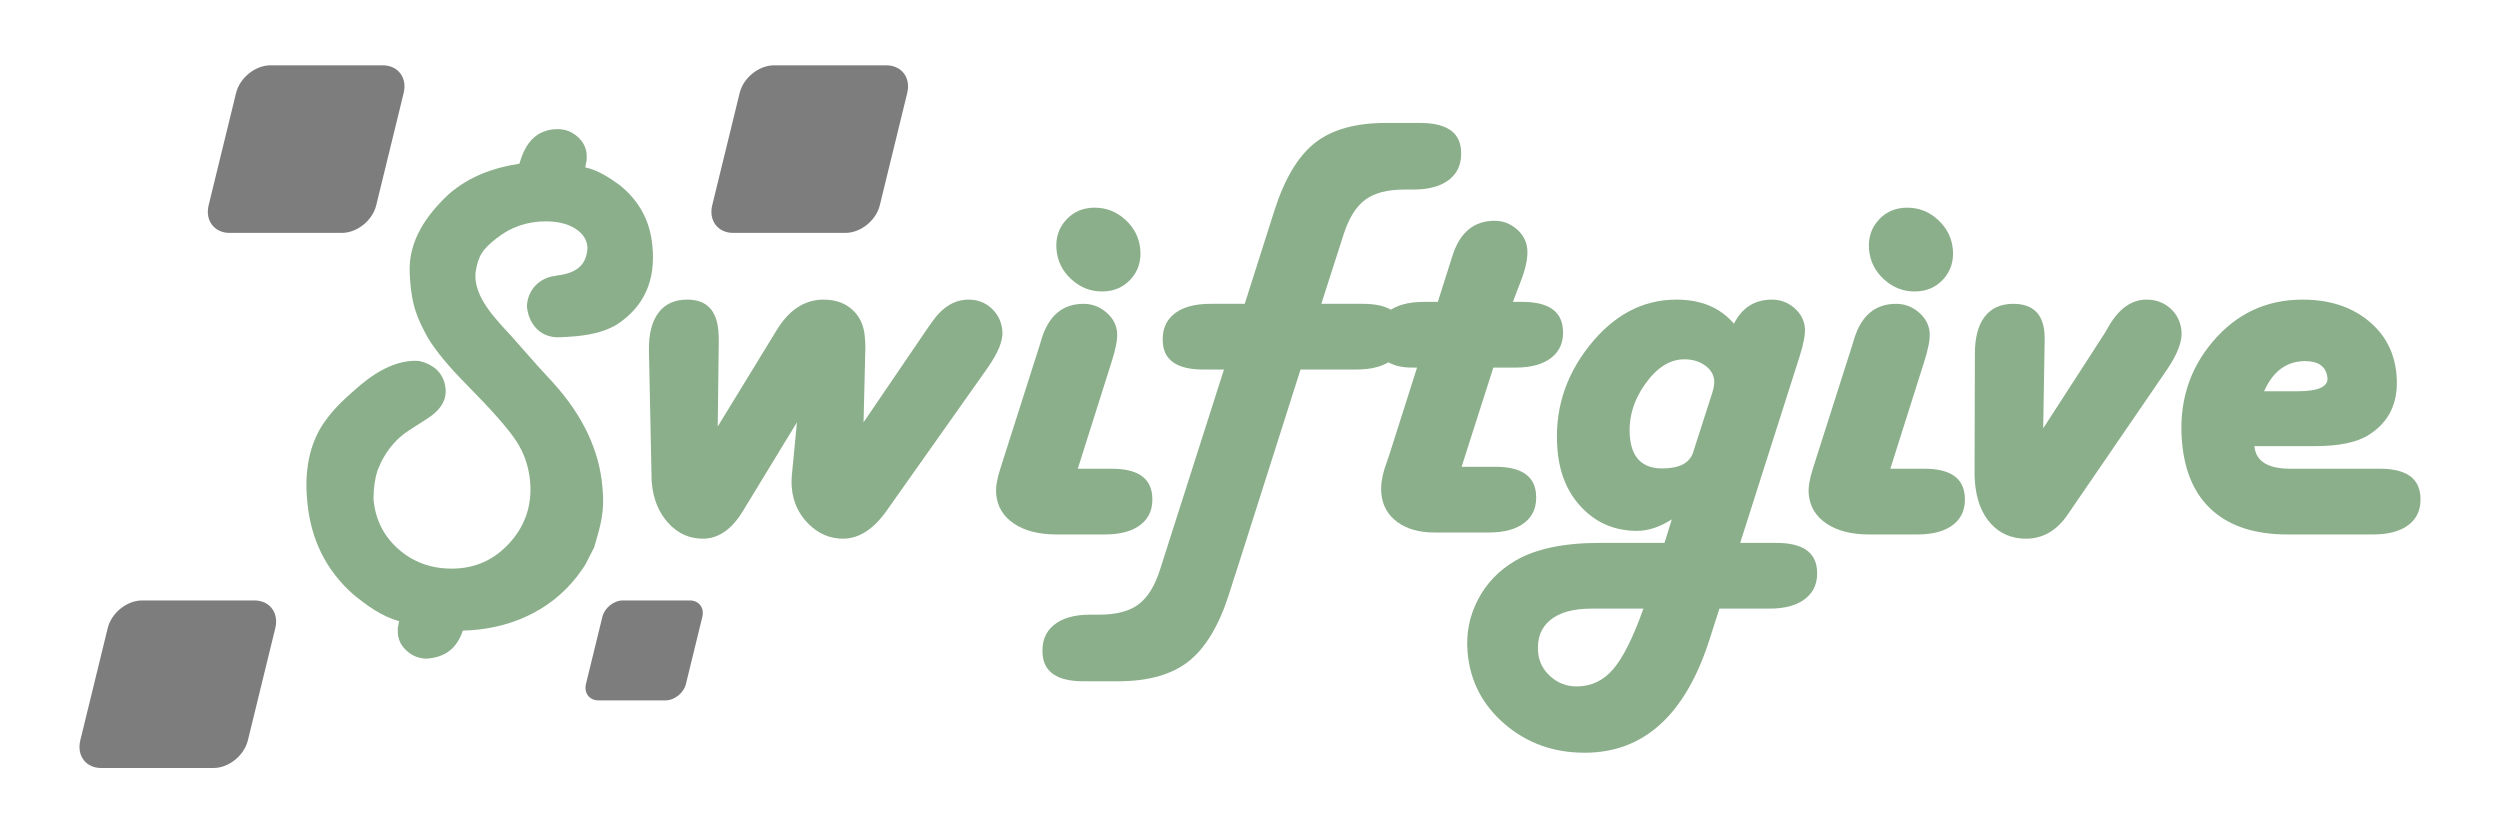
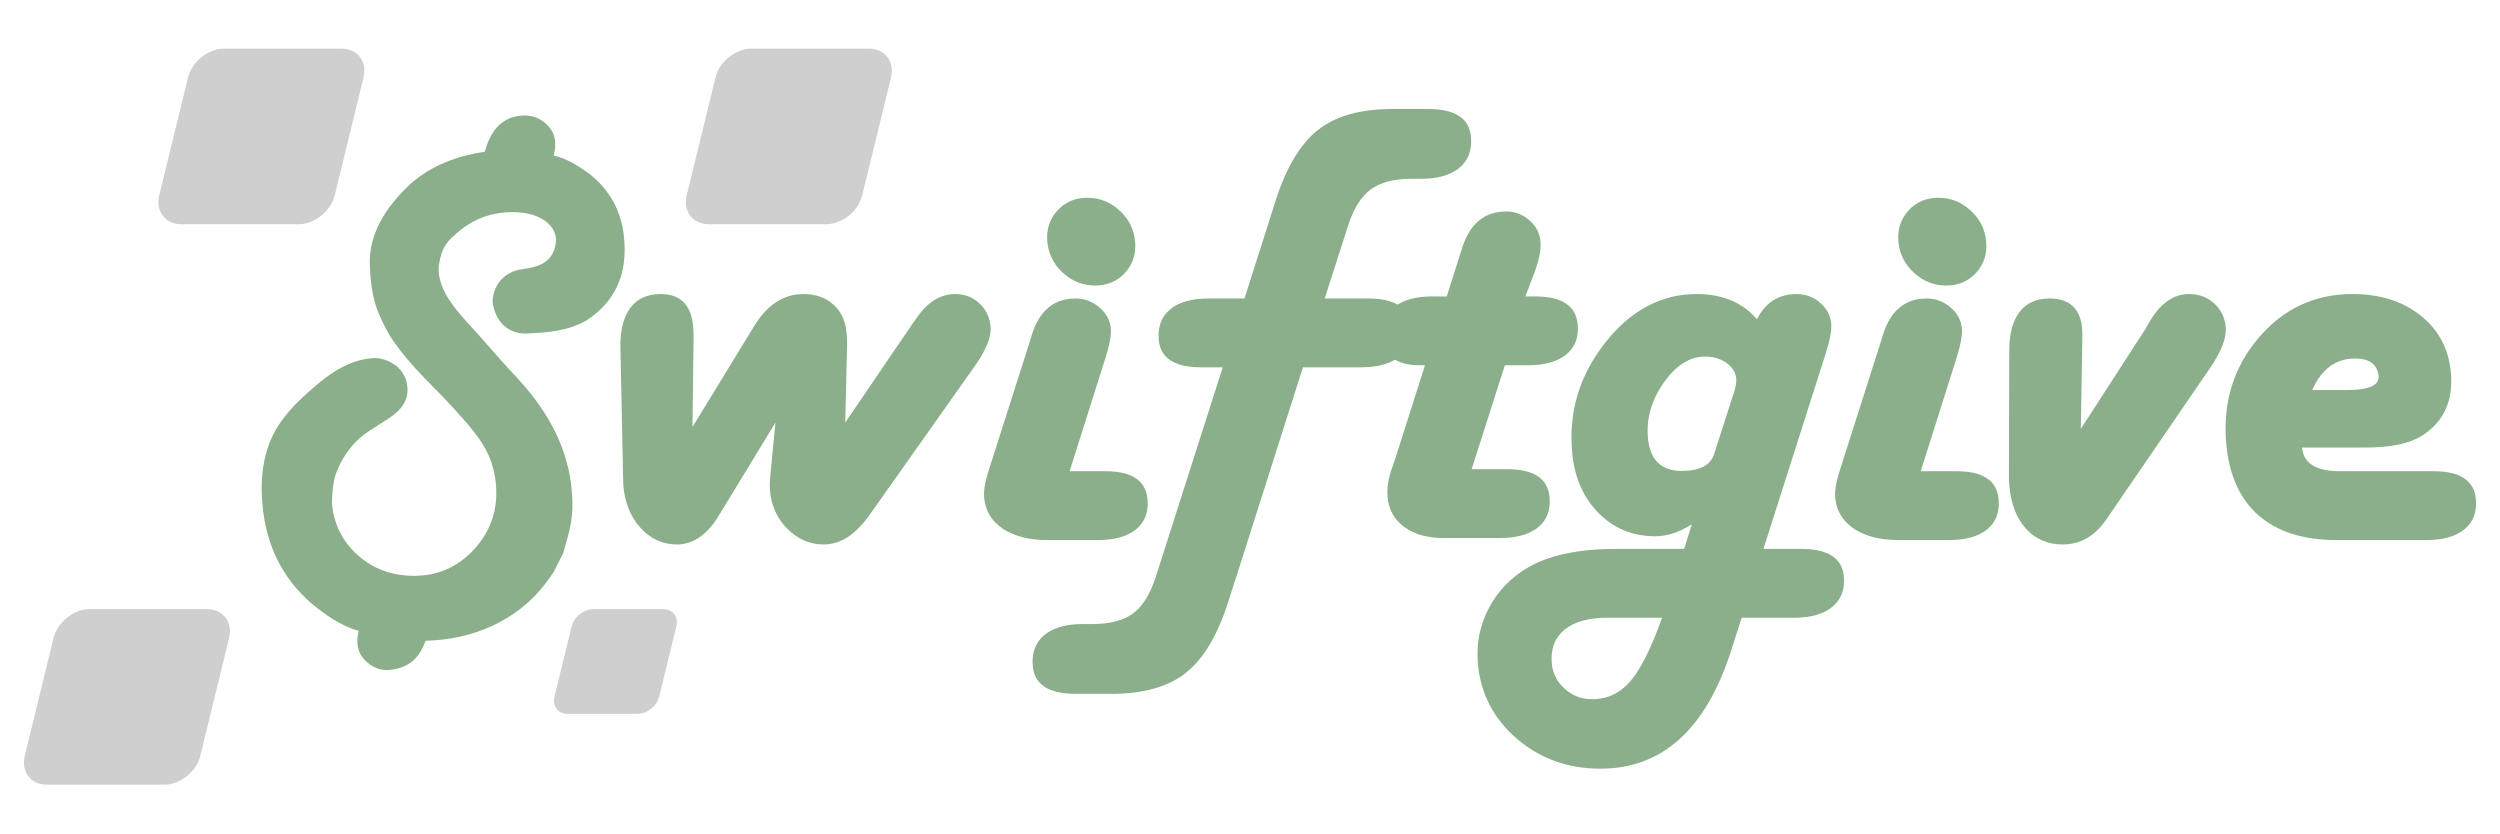
<svg xmlns="http://www.w3.org/2000/svg" version="1.1" x="0" y="0" width="150" height="50" viewBox="0, 0, 150, 50">
  <g id="Layer_1">
-     <path d="M51.813,25.339 L55.58,19.804 L55.886,19.369 Q56.831,17.977 58.115,17.977 Q58.929,17.977 59.501,18.51 Q60.072,19.044 60.143,19.858 Q60.218,20.708 59.236,22.101 L53.2,30.639 Q52.008,32.321 50.579,32.321 Q49.404,32.321 48.512,31.435 Q47.62,30.548 47.508,29.264 Q47.48,28.938 47.504,28.595 L47.816,25.339 L44.589,30.639 Q43.579,32.321 42.168,32.321 Q40.956,32.321 40.096,31.38 Q39.236,30.44 39.106,28.957 Q39.087,28.739 39.093,28.595 L38.936,21.016 Q38.916,19.55 39.508,18.764 Q40.099,17.977 41.239,17.977 Q42.939,17.977 43.102,19.84 Q43.129,20.147 43.126,20.527 L43.063,25.592 L46.592,19.822 Q47.714,17.977 49.415,17.977 Q50.464,17.977 51.131,18.574 Q51.798,19.17 51.887,20.183 Q51.923,20.6 51.923,20.798 z" fill="#8AAF8A" />
-     <path d="M64.667,28.124 L66.711,28.124 Q68.99,28.124 69.131,29.734 Q69.227,30.838 68.476,31.453 Q67.725,32.068 66.278,32.068 L63.402,32.068 Q61.81,32.068 60.84,31.417 Q59.869,30.765 59.771,29.644 Q59.719,29.047 60.018,28.124 L62.36,20.78 L62.515,20.274 Q63.168,18.23 65.013,18.23 Q65.773,18.23 66.369,18.736 Q66.965,19.243 67.027,19.948 Q67.077,20.527 66.693,21.721 z M65.684,12.46 Q66.733,12.46 67.53,13.192 Q68.327,13.925 68.418,14.974 Q68.51,16.023 67.842,16.756 Q67.173,17.488 66.124,17.488 Q65.075,17.488 64.278,16.756 Q63.481,16.023 63.39,14.974 Q63.298,13.925 63.966,13.192 Q64.635,12.46 65.684,12.46 z" fill="#8AAF8A" />
-     <path d="M85.203,7.377 Q87.519,7.377 87.658,8.968 Q87.758,10.108 86.999,10.741 Q86.24,11.374 84.793,11.374 L84.251,11.374 Q82.731,11.374 81.908,11.989 Q81.084,12.604 80.615,14.069 L79.279,18.23 L81.775,18.23 Q84.073,18.23 84.213,19.84 Q84.31,20.943 83.559,21.558 Q82.808,22.173 81.361,22.173 L78.032,22.173 L74.131,34.437 L74.126,34.437 L73.729,35.686 Q72.818,38.507 71.303,39.692 Q69.787,40.877 67.074,40.877 L65.012,40.877 Q62.697,40.877 62.557,39.285 Q62.458,38.146 63.216,37.513 Q63.975,36.879 65.422,36.879 L65.965,36.879 Q67.484,36.879 68.308,36.264 Q69.131,35.649 69.6,34.184 L73.438,22.173 L72.208,22.173 Q69.91,22.173 69.773,20.6 Q69.675,19.478 70.425,18.854 Q71.175,18.23 72.622,18.23 L74.684,18.23 L76.486,12.568 Q77.397,9.746 78.913,8.561 Q80.428,7.377 83.141,7.377 L85.203,7.377 z" fill="#8AAF8A" />
-     <path d="M90.774,18.113 L91.335,18.113 Q93.632,18.113 93.773,19.723 Q93.869,20.826 93.109,21.441 Q92.349,22.056 90.92,22.056 L89.6,22.056 L87.696,28.007 L89.722,28.007 Q92.02,28.007 92.16,29.617 Q92.257,30.721 91.506,31.336 Q90.755,31.951 89.308,31.951 L86.07,31.951 Q84.695,31.951 83.835,31.317 Q82.974,30.684 82.879,29.599 Q82.821,28.93 83.075,28.116 L83.349,27.32 L85.023,22.056 L84.752,22.056 Q82.726,22.056 82.588,20.482 Q82.49,19.361 83.24,18.737 Q83.991,18.113 85.438,18.113 L86.27,18.113 L87.021,15.743 L87.178,15.255 Q87.852,13.247 89.679,13.247 Q90.421,13.247 90.998,13.744 Q91.575,14.242 91.637,14.947 Q91.697,15.635 91.318,16.684 z" fill="#8AAF8A" />
-     <path d="M104.411,32.574 L106.582,32.574 Q108.879,32.574 109.018,34.166 Q109.115,35.27 108.356,35.894 Q107.596,36.518 106.167,36.518 L103.164,36.518 L102.568,38.381 Q100.394,45.164 95.075,45.164 Q92.29,45.164 90.285,43.446 Q88.281,41.727 88.055,39.14 Q87.907,37.458 88.674,35.984 Q89.44,34.51 90.92,33.642 Q92.744,32.574 95.982,32.574 L99.871,32.574 L100.308,31.163 Q99.229,31.851 98.216,31.851 Q96.28,31.851 94.96,30.512 Q93.64,29.174 93.452,27.021 Q93.148,23.548 95.346,20.762 Q97.545,17.977 100.584,17.977 Q102.808,17.977 104.038,19.424 Q104.762,17.977 106.318,17.977 Q107.077,17.977 107.655,18.474 Q108.232,18.972 108.293,19.677 Q108.342,20.238 107.973,21.395 z M101.585,27.148 L102.737,23.566 Q102.878,23.114 102.853,22.824 Q102.805,22.282 102.294,21.92 Q101.783,21.558 101.06,21.558 Q99.757,21.558 98.703,23.051 Q97.649,24.543 97.794,26.207 Q97.961,28.106 99.733,28.106 Q101.271,28.106 101.585,27.148 z M98.606,36.518 L95.477,36.518 Q93.849,36.518 93.013,37.205 Q92.178,37.892 92.287,39.14 Q92.362,39.991 93.029,40.588 Q93.696,41.185 94.601,41.185 Q95.903,41.185 96.79,40.153 Q97.676,39.122 98.606,36.518 z" fill="#8AAF8A" />
-     <path d="M113.42,28.124 L115.464,28.124 Q117.743,28.124 117.884,29.734 Q117.981,30.838 117.23,31.453 Q116.478,32.068 115.031,32.068 L112.155,32.068 Q110.563,32.068 109.593,31.417 Q108.622,30.765 108.524,29.644 Q108.472,29.047 108.771,28.124 L111.113,20.78 L111.268,20.274 Q111.921,18.23 113.766,18.23 Q114.526,18.23 115.122,18.736 Q115.718,19.243 115.78,19.948 Q115.83,20.527 115.447,21.721 z M114.437,12.46 Q115.486,12.46 116.283,13.192 Q117.08,13.925 117.172,14.974 Q117.263,16.023 116.595,16.756 Q115.926,17.488 114.877,17.488 Q113.828,17.488 113.031,16.756 Q112.235,16.023 112.143,14.974 Q112.051,13.925 112.72,13.192 Q113.388,12.46 114.437,12.46 z" fill="#8AAF8A" />
-     <path d="M122.592,25.701 L126.288,19.984 L126.571,19.496 Q127.487,17.977 128.79,17.977 Q129.64,17.977 130.229,18.51 Q130.819,19.044 130.891,19.876 Q130.971,20.78 130.009,22.191 L124.074,30.856 Q123.081,32.321 121.561,32.321 Q120.277,32.321 119.457,31.426 Q118.637,30.53 118.501,28.975 Q118.472,28.649 118.473,28.45 L118.493,21.233 Q118.491,19.767 119.084,18.999 Q119.677,18.23 120.799,18.23 Q122.517,18.23 122.669,19.966 Q122.691,20.22 122.673,20.835 z" fill="#8AAF8A" />
-     <path d="M135.265,26.768 Q135.384,28.124 137.428,28.124 L142.801,28.124 Q145.08,28.124 145.221,29.734 Q145.317,30.838 144.566,31.453 Q143.815,32.068 142.368,32.068 L137.249,32.068 Q134.391,32.068 132.775,30.657 Q131.159,29.246 130.922,26.533 Q130.616,23.041 132.755,20.509 Q134.894,17.977 138.15,17.977 Q140.52,17.977 142.066,19.216 Q143.613,20.455 143.79,22.481 Q144.004,24.923 142.117,26.098 Q141.072,26.768 138.883,26.768 z M135.846,23.476 L137.835,23.476 Q139.771,23.476 139.642,22.625 Q139.504,21.667 138.31,21.667 Q136.646,21.667 135.846,23.476 z" fill="#8AAF8A" />
-     <path d="M33.47,7.748 Q34.125,7.748 34.635,8.187 Q35.145,8.627 35.199,9.25 C35.203,9.732 35.221,9.467 35.116,10.041 C35.879,10.213 36.537,10.641 37.161,11.092 Q38.942,12.506 39.144,14.757 Q39.457,17.9 36.973,19.497 C35.925,20.098 34.712,20.19 33.531,20.238 L33.373,20.235 C32.327,20.179 31.712,19.368 31.614,18.39 C31.655,17.374 32.373,16.647 33.374,16.546 L33.373,16.536 C34.467,16.414 35.21,15.996 35.25,14.833 Q35.187,14.133 34.504,13.708 Q33.821,13.282 32.749,13.282 Q31.07,13.282 29.786,14.301 C28.987,14.947 28.701,15.275 28.533,16.337 L28.531,16.334 C28.395,17.833 29.77,19.167 30.715,20.204 L32.3,21.998 L33.209,22.987 Q35.857,25.925 36.144,29.202 C36.297,30.705 36.045,31.484 35.65,32.842 C34.928,34.222 35.298,33.65 34.609,34.604 C32.949,36.733 30.433,37.776 27.773,37.836 C27.395,38.913 26.726,39.437 25.6,39.517 L25.6,39.517 Q24.945,39.517 24.436,39.078 Q23.926,38.639 23.871,38.016 C23.868,37.548 23.849,37.798 23.947,37.267 C22.896,36.989 22.02,36.333 21.191,35.661 Q18.734,33.478 18.436,30.072 C18.258,28.335 18.533,26.622 19.494,25.281 C20.126,24.399 20.777,23.835 21.603,23.121 Q23.352,21.646 24.94,21.646 L25.158,21.662 C25.569,21.765 25.758,21.851 26.099,22.09 Q26.669,22.57 26.735,23.327 Q26.824,24.348 25.678,25.09 L24.503,25.847 Q23.49,26.512 22.88,27.703 L22.652,28.223 C22.504,28.662 22.417,29.227 22.41,29.95 Q22.568,31.76 23.895,32.938 Q25.223,34.117 27.108,34.117 Q29.192,34.117 30.592,32.558 Q31.991,30.999 31.806,28.885 Q31.689,27.547 30.97,26.452 Q30.251,25.357 27.981,23.061 Q26.397,21.464 25.668,20.262 C25.063,19.133 24.657,18.359 24.581,16.326 C24.51,14.447 25.582,12.903 26.93,11.647 C28.135,10.594 29.609,10.06 31.165,9.821 L31.261,9.521 Q31.857,7.748 33.47,7.748 L33.47,7.748 z" fill="#8AAF8A" />
-     <path d="M16.231,3.919 L22.965,3.919 C23.882,3.919 24.444,4.663 24.22,5.58 L22.574,12.313 C22.35,13.231 21.425,13.974 20.507,13.974 L13.774,13.974 C12.857,13.974 12.295,13.231 12.519,12.313 L14.164,5.58 C14.389,4.663 15.314,3.919 16.231,3.919 z" fill="#7D7D7D" />
-     <path d="M46.446,3.919 L53.179,3.919 C54.097,3.919 54.659,4.663 54.434,5.58 L52.789,12.313 C52.565,13.231 51.639,13.974 50.722,13.974 L43.989,13.974 C43.071,13.974 42.51,13.231 42.734,12.313 L44.379,5.58 C44.603,4.663 45.529,3.919 46.446,3.919 z" fill="#7D7D7D" />
-     <path d="M8.53,36.026 L15.263,36.026 C16.181,36.026 16.743,36.769 16.518,37.687 L14.873,44.42 C14.649,45.337 13.723,46.081 12.806,46.081 L6.073,46.081 C5.155,46.081 4.594,45.337 4.818,44.42 L6.463,37.687 C6.687,36.769 7.613,36.026 8.53,36.026 z" fill="#7D7D7D" />
-     <path d="M37.374,36.026 L41.39,36.026 C41.937,36.026 42.272,36.469 42.139,37.016 L41.157,41.033 C41.024,41.58 40.472,42.023 39.924,42.023 L35.908,42.023 C35.361,42.023 35.026,41.58 35.159,41.033 L36.141,37.016 C36.275,36.469 36.827,36.026 37.374,36.026 z" fill="#7D7D7D" />
+     <path d="M50.714,25.355 L54.659,19.557 L54.979,19.102 Q55.969,17.643 57.315,17.643 Q58.167,17.643 58.765,18.202 Q59.364,18.761 59.438,19.614 Q59.516,20.504 58.488,21.963 L52.166,30.906 Q50.918,32.668 49.421,32.668 Q48.189,32.668 47.255,31.74 Q46.322,30.812 46.204,29.466 Q46.174,29.125 46.199,28.765 L46.526,25.355 L43.147,30.906 Q42.088,32.668 40.611,32.668 Q39.341,32.668 38.44,31.683 Q37.539,30.698 37.403,29.144 Q37.383,28.917 37.389,28.765 L37.225,20.827 Q37.205,19.292 37.824,18.468 Q38.443,17.643 39.637,17.643 Q41.418,17.643 41.589,19.595 Q41.617,19.917 41.614,20.315 L41.548,25.62 L45.244,19.576 Q46.42,17.643 48.201,17.643 Q49.3,17.643 49.999,18.269 Q50.698,18.894 50.791,19.955 Q50.829,20.391 50.828,20.599 z" fill="#8AAF8A" />
+     <path d="M64.177,28.273 L66.318,28.273 Q68.705,28.273 68.852,29.959 Q68.954,31.115 68.167,31.759 Q67.38,32.403 65.864,32.403 L62.852,32.403 Q61.184,32.403 60.168,31.721 Q59.151,31.039 59.049,29.864 Q58.994,29.239 59.307,28.273 L61.761,20.58 L61.923,20.05 Q62.607,17.909 64.539,17.909 Q65.335,17.909 65.959,18.439 Q66.584,18.97 66.648,19.709 Q66.701,20.315 66.299,21.565 z M65.242,11.865 Q66.341,11.865 67.176,12.632 Q68.01,13.399 68.106,14.498 Q68.202,15.597 67.502,16.365 Q66.802,17.132 65.703,17.132 Q64.604,17.132 63.77,16.365 Q62.935,15.597 62.839,14.498 Q62.743,13.399 63.443,12.632 Q64.143,11.865 65.242,11.865 z" fill="#8AAF8A" />
+     <path d="M85.687,6.541 Q88.112,6.541 88.258,8.208 Q88.363,9.402 87.568,10.065 Q86.774,10.728 85.258,10.728 L84.689,10.728 Q83.098,10.728 82.235,11.372 Q81.373,12.016 80.882,13.551 L79.482,17.909 L82.097,17.909 Q84.503,17.909 84.651,19.595 Q84.752,20.751 83.965,21.395 Q83.178,22.039 81.662,22.039 L78.176,22.039 L74.09,34.885 L74.084,34.885 L73.668,36.192 Q72.714,39.148 71.127,40.389 Q69.54,41.63 66.698,41.63 L64.538,41.63 Q62.113,41.63 61.967,39.963 Q61.863,38.769 62.657,38.106 Q63.452,37.443 64.968,37.443 L65.536,37.443 Q67.127,37.443 67.99,36.799 Q68.853,36.155 69.344,34.62 L73.364,22.039 L72.075,22.039 Q69.669,22.039 69.525,20.391 Q69.422,19.216 70.208,18.562 Q70.994,17.909 72.51,17.909 L74.67,17.909 L76.557,11.978 Q77.511,9.023 79.098,7.782 Q80.685,6.541 83.527,6.541 L85.687,6.541 z" fill="#8AAF8A" />
+     <path d="M91.522,17.786 L92.11,17.786 Q94.516,17.786 94.663,19.472 Q94.765,20.628 93.968,21.272 Q93.172,21.916 91.675,21.916 L90.292,21.916 L88.299,28.15 L90.421,28.15 Q92.827,28.15 92.974,29.836 Q93.076,30.992 92.289,31.636 Q91.502,32.28 89.986,32.28 L86.595,32.28 Q85.155,32.28 84.254,31.617 Q83.353,30.954 83.253,29.817 Q83.192,29.116 83.458,28.264 L83.745,27.43 L85.499,21.916 L85.214,21.916 Q83.092,21.916 82.948,20.268 Q82.845,19.093 83.631,18.44 Q84.417,17.786 85.933,17.786 L86.805,17.786 L87.592,15.304 L87.755,14.792 Q88.462,12.689 90.375,12.689 Q91.152,12.689 91.757,13.21 Q92.361,13.731 92.426,14.47 Q92.489,15.19 92.092,16.289 z" fill="#8AAF8A" />
+     <path d="M105.806,32.934 L108.08,32.934 Q110.486,32.934 110.632,34.601 Q110.733,35.757 109.938,36.41 Q109.142,37.064 107.646,37.064 L104.5,37.064 L103.875,39.016 Q101.598,46.121 96.028,46.121 Q93.11,46.121 91.01,44.321 Q88.911,42.521 88.674,39.811 Q88.52,38.049 89.322,36.505 Q90.125,34.961 91.675,34.051 Q93.586,32.934 96.977,32.934 L101.051,32.934 L101.509,31.456 Q100.378,32.176 99.317,32.176 Q97.29,32.176 95.907,30.774 Q94.524,29.372 94.327,27.117 Q94.009,23.479 96.312,20.561 Q98.614,17.643 101.797,17.643 Q104.128,17.643 105.416,19.159 Q106.174,17.643 107.803,17.643 Q108.599,17.643 109.204,18.165 Q109.808,18.686 109.873,19.424 Q109.924,20.012 109.538,21.224 z M102.846,27.25 L104.052,23.498 Q104.2,23.024 104.174,22.721 Q104.124,22.153 103.589,21.774 Q103.054,21.395 102.296,21.395 Q100.932,21.395 99.827,22.958 Q98.723,24.521 98.876,26.264 Q99.05,28.254 100.907,28.254 Q102.517,28.254 102.846,27.25 z M99.726,37.064 L96.448,37.064 Q94.743,37.064 93.868,37.784 Q92.993,38.504 93.107,39.811 Q93.185,40.702 93.884,41.327 Q94.583,41.952 95.53,41.952 Q96.895,41.952 97.823,40.872 Q98.752,39.792 99.726,37.064 z" fill="#8AAF8A" />
+     <path d="M115.243,28.273 L117.384,28.273 Q119.771,28.273 119.918,29.959 Q120.02,31.115 119.233,31.759 Q118.446,32.403 116.93,32.403 L113.918,32.403 Q112.25,32.403 111.234,31.721 Q110.217,31.039 110.115,29.864 Q110.06,29.239 110.373,28.273 L112.826,20.58 L112.988,20.05 Q113.673,17.909 115.605,17.909 Q116.401,17.909 117.025,18.439 Q117.65,18.97 117.714,19.709 Q117.767,20.315 117.365,21.565 z M116.308,11.865 Q117.407,11.865 118.241,12.632 Q119.076,13.399 119.172,14.498 Q119.268,15.597 118.568,16.365 Q117.868,17.132 116.769,17.132 Q115.67,17.132 114.835,16.365 Q114.001,15.597 113.905,14.498 Q113.809,13.399 114.509,12.632 Q115.209,11.865 116.308,11.865 z" fill="#8AAF8A" />
+     <path d="M124.849,25.734 L128.721,19.747 L129.017,19.235 Q129.977,17.643 131.341,17.643 Q132.232,17.643 132.849,18.202 Q133.466,18.761 133.543,19.633 Q133.626,20.58 132.618,22.058 L126.402,31.134 Q125.361,32.668 123.77,32.668 Q122.425,32.668 121.566,31.73 Q120.707,30.793 120.564,29.163 Q120.534,28.822 120.535,28.614 L120.556,21.054 Q120.554,19.519 121.175,18.714 Q121.796,17.909 122.971,17.909 Q124.771,17.909 124.93,19.728 Q124.953,19.993 124.934,20.637 z" fill="#8AAF8A" />
+     <path d="M138.124,26.852 Q138.249,28.273 140.39,28.273 L146.017,28.273 Q148.404,28.273 148.552,29.959 Q148.653,31.115 147.866,31.759 Q147.079,32.403 145.563,32.403 L140.201,32.403 Q137.208,32.403 135.515,30.925 Q133.823,29.447 133.574,26.605 Q133.255,22.949 135.495,20.296 Q137.736,17.643 141.146,17.643 Q143.628,17.643 145.248,18.941 Q146.868,20.239 147.053,22.361 Q147.277,24.919 145.301,26.151 Q144.206,26.852 141.914,26.852 z M138.732,23.403 L140.816,23.403 Q142.844,23.403 142.709,22.513 Q142.564,21.509 141.314,21.509 Q139.57,21.509 138.732,23.403 z" fill="#8AAF8A" />
+     <path d="M31.5,6.929 Q32.186,6.93 32.72,7.39 Q33.254,7.85 33.311,8.503 C33.315,9.007 33.334,8.73 33.224,9.331 C34.023,9.512 34.712,9.96 35.366,10.432 Q37.232,11.914 37.443,14.271 Q37.771,17.563 35.17,19.236 C34.071,19.866 32.801,19.962 31.564,20.012 L31.399,20.009 C30.303,19.951 29.659,19.101 29.555,18.077 C29.599,17.013 30.351,16.25 31.399,16.145 L31.399,16.135 C32.544,16.007 33.322,15.569 33.364,14.351 Q33.298,13.618 32.583,13.172 Q31.868,12.726 30.744,12.726 Q28.986,12.726 27.641,13.793 C26.804,14.47 26.505,14.813 26.329,15.926 L26.327,15.923 C26.184,17.493 27.624,18.89 28.614,19.977 L30.274,21.855 L31.227,22.892 Q34,25.968 34.3,29.402 C34.462,30.975 34.197,31.791 33.783,33.214 C33.027,34.66 33.414,34.06 32.693,35.059 C30.955,37.289 28.319,38.382 25.533,38.445 C25.136,39.573 24.436,40.122 23.257,40.206 L23.257,40.206 Q22.571,40.206 22.037,39.746 Q21.503,39.286 21.446,38.633 C21.442,38.143 21.423,38.405 21.525,37.849 C20.424,37.558 19.507,36.87 18.638,36.166 Q16.065,33.88 15.753,30.312 C15.567,28.493 15.854,26.699 16.861,25.294 C17.523,24.371 18.205,23.779 19.07,23.032 Q20.902,21.487 22.565,21.487 L22.794,21.504 C23.224,21.611 23.422,21.701 23.779,21.952 Q24.376,22.454 24.446,23.248 Q24.539,24.317 23.339,25.094 L22.107,25.887 Q21.047,26.584 20.408,27.831 L20.169,28.375 C20.014,28.836 19.923,29.427 19.915,30.185 Q20.081,32.08 21.471,33.315 Q22.861,34.549 24.837,34.549 Q27.019,34.549 28.485,32.917 Q29.951,31.284 29.757,29.07 Q29.635,27.668 28.881,26.521 Q28.128,25.374 25.751,22.969 Q24.091,21.296 23.328,20.038 C22.695,18.855 22.269,18.044 22.189,15.914 C22.115,13.947 23.237,12.329 24.65,11.013 C25.911,9.911 27.455,9.351 29.086,9.101 L29.186,8.787 Q29.81,6.93 31.5,6.93 L31.5,6.929 z" fill="#8AAF8A" />
+     <path d="M13.443,2.919 L20.496,2.919 C21.457,2.919 22.046,3.698 21.811,4.659 L20.087,11.712 C19.853,12.673 18.883,13.451 17.922,13.451 L10.87,13.451 C9.909,13.451 9.32,12.673 9.555,11.712 L11.279,4.659 C11.513,3.698 12.483,2.919 13.443,2.919 z" fill="#CFCFCF" />
+     <path d="M45.092,2.919 L52.144,2.919 C53.105,2.919 53.694,3.698 53.459,4.659 L51.735,11.712 C51.501,12.673 50.531,13.451 49.57,13.451 L42.518,13.451 C41.557,13.451 40.968,12.673 41.203,11.712 L42.927,4.659 C43.161,3.698 44.131,2.919 45.092,2.919 z" fill="#CFCFCF" />
+     <path d="M5.377,36.549 L12.43,36.549 C13.39,36.549 13.979,37.327 13.744,38.288 L12.021,45.341 C11.786,46.302 10.817,47.081 9.856,47.081 L2.803,47.081 C1.842,47.081 1.254,46.302 1.488,45.341 L3.212,38.288 C3.447,37.327 4.416,36.549 5.377,36.549 z" fill="#CFCFCF" />
+     <path d="M35.589,36.549 L39.796,36.549 C40.369,36.549 40.72,37.013 40.58,37.586 L39.552,41.793 C39.412,42.366 38.834,42.831 38.261,42.831 L34.054,42.831 C33.481,42.831 33.129,42.366 33.27,41.793 L34.298,37.586 C34.438,37.013 35.016,36.549 35.589,36.549 z" fill="#CFCFCF" />
  </g>
</svg>
